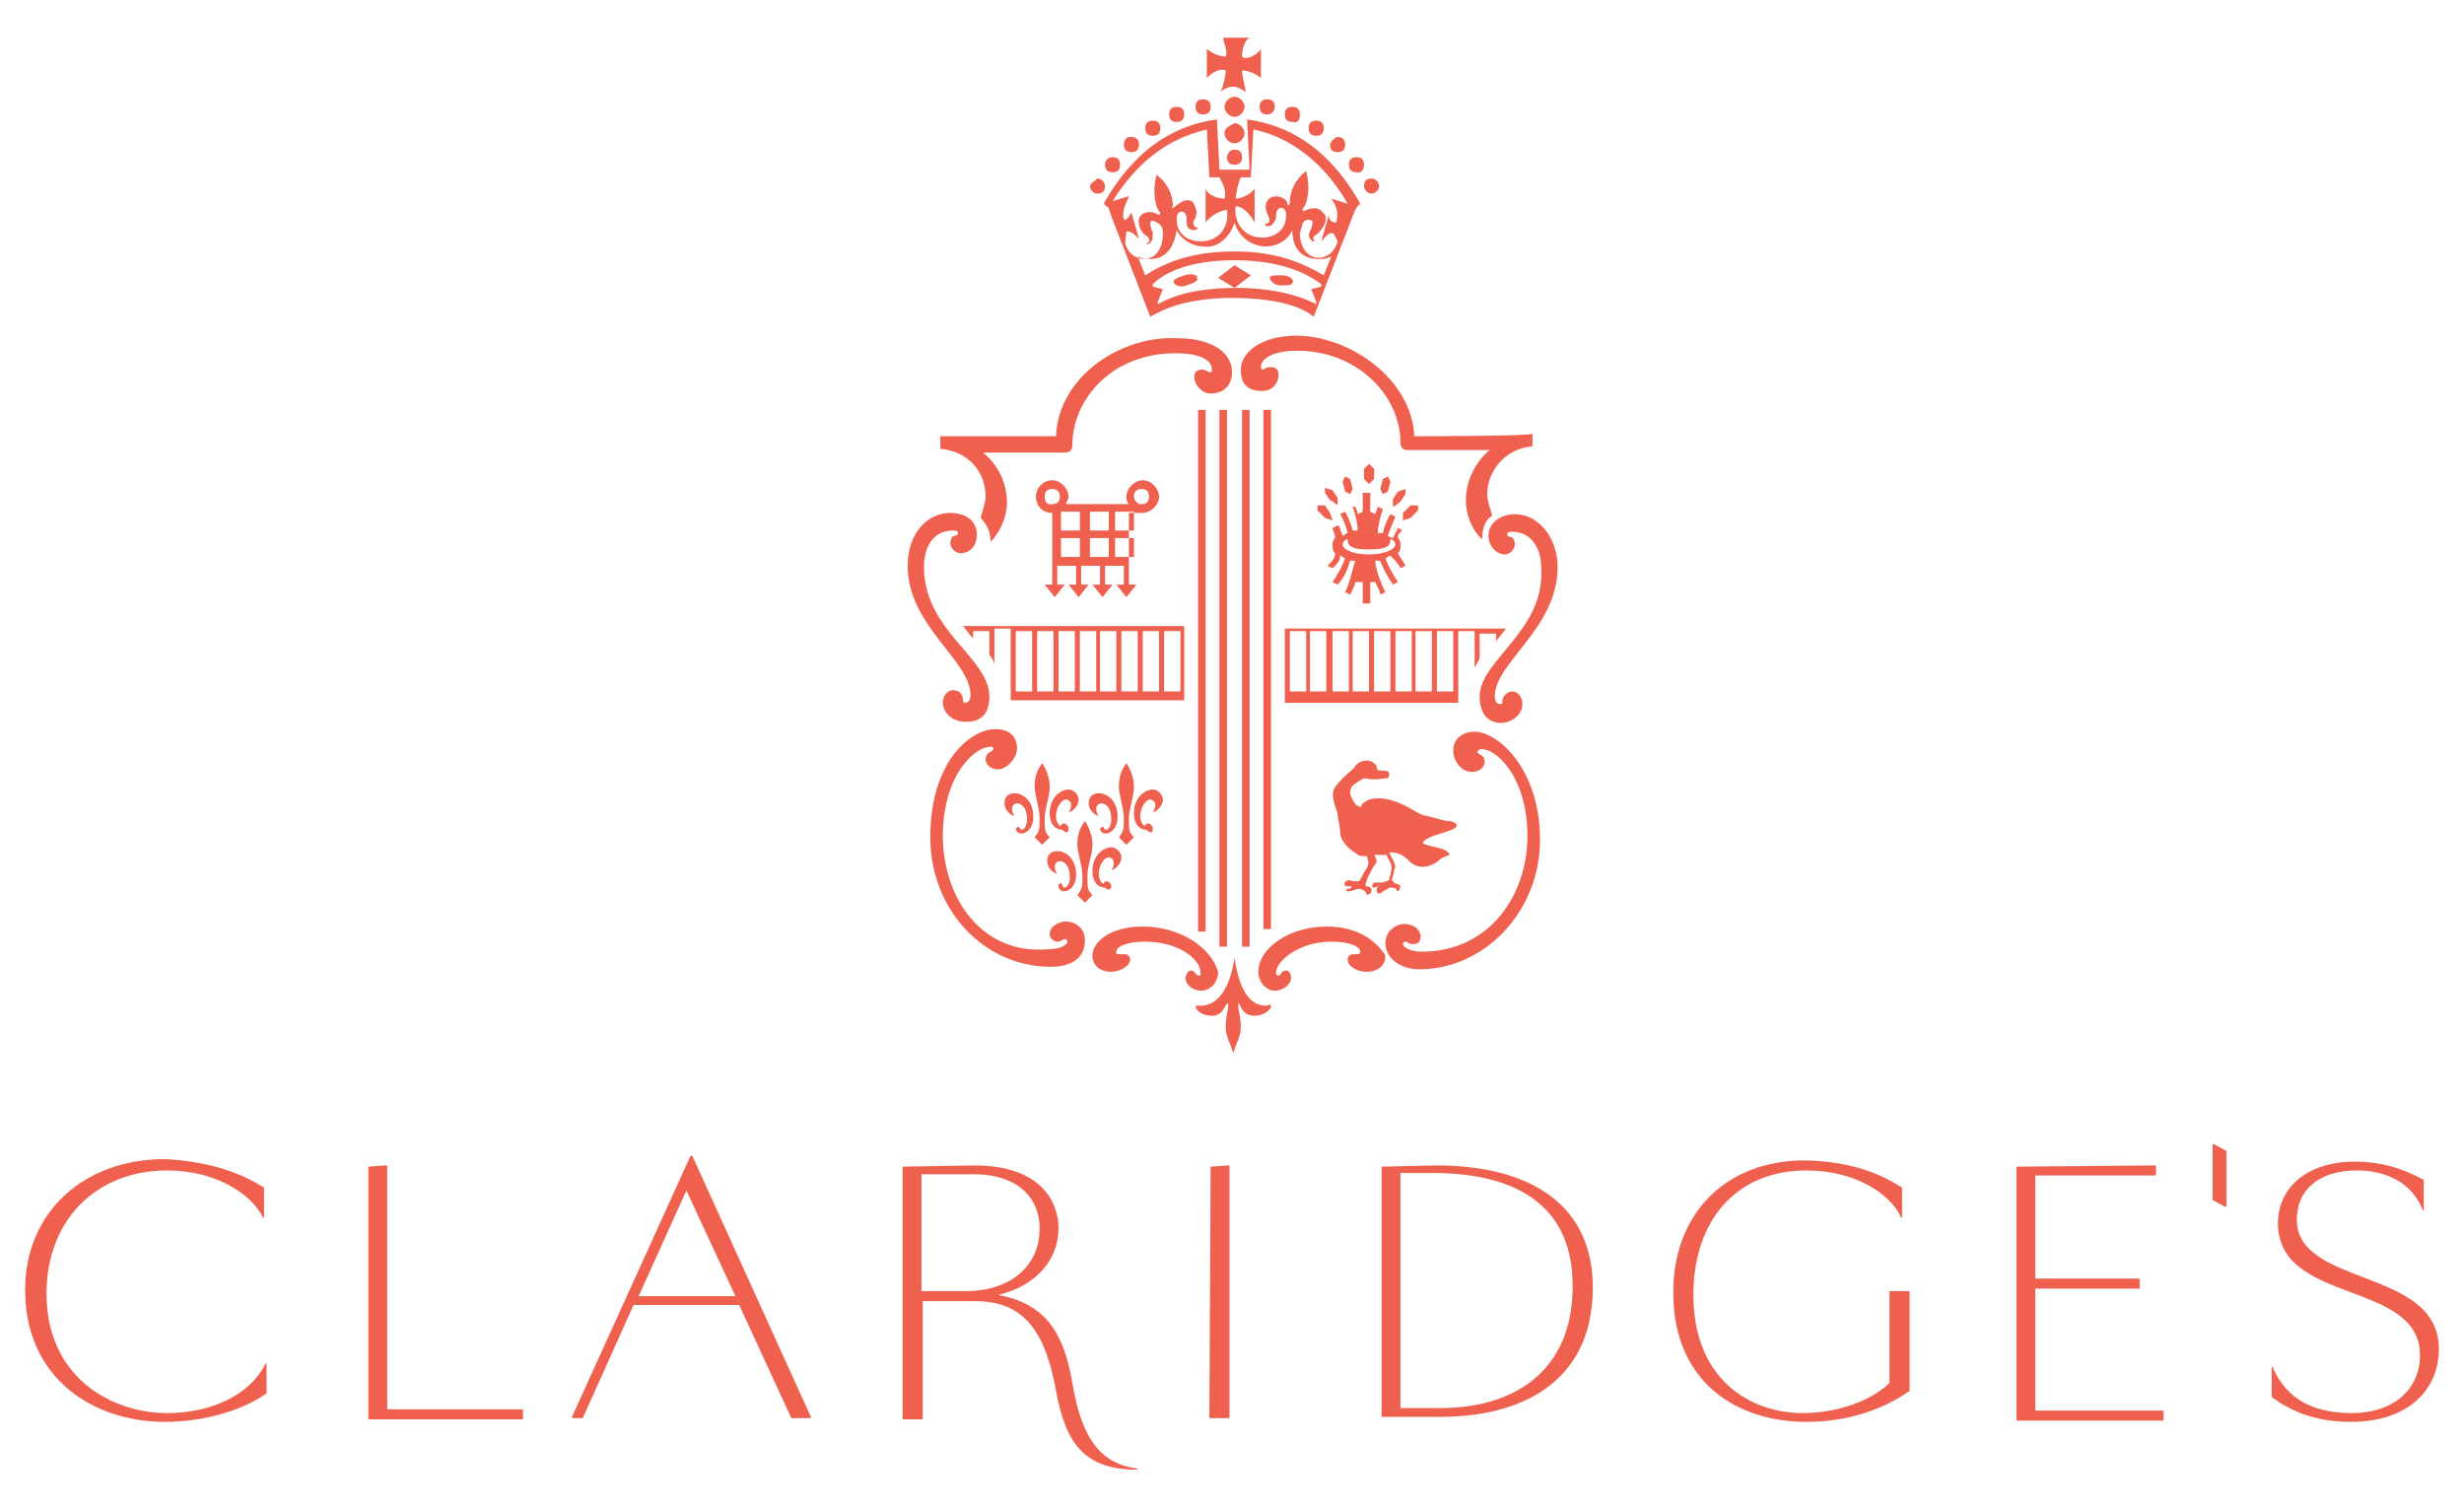
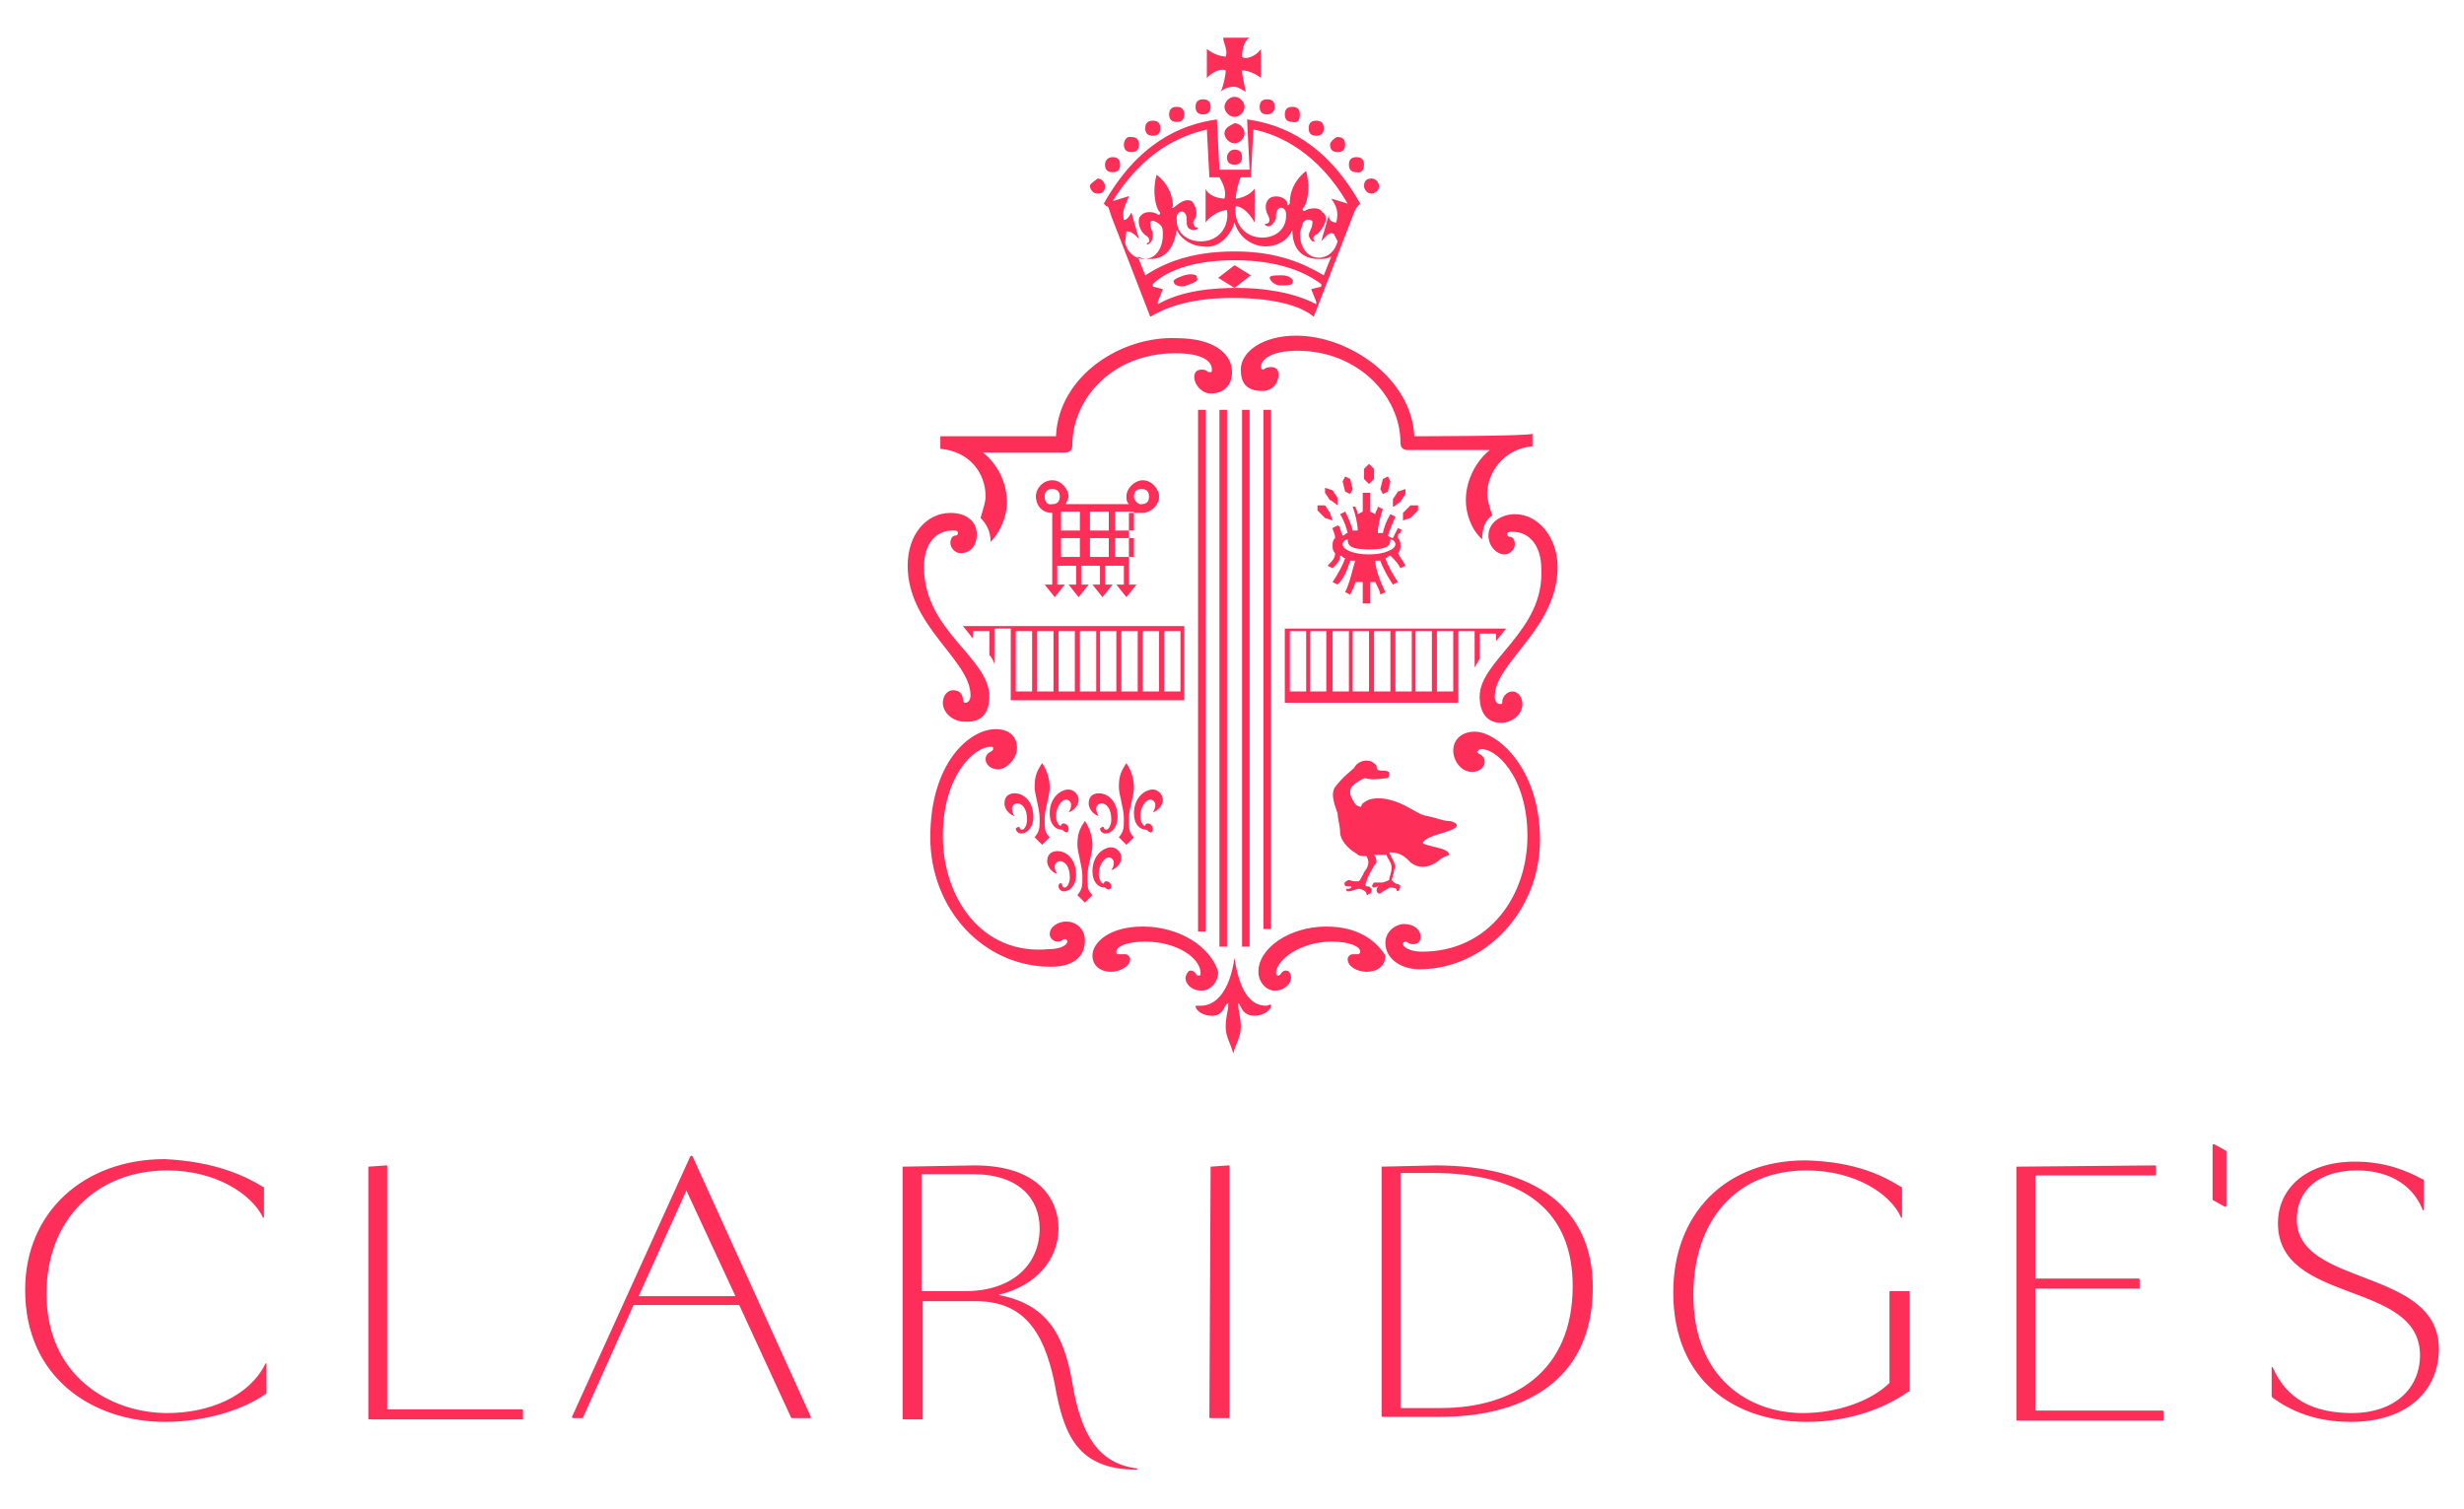
<svg xmlns="http://www.w3.org/2000/svg" version="1.1" id="Layer_1" x="0px" y="0px" viewBox="0 0 196 120" style="enable-background:new 0 0 196 120;" xml:space="preserve">
  <style type="text/css">
- 	.st0{fill:#EF604E;}
+ 	.st0{fill:#fd2e58;}
</style>
  <g>
    <path class="st0" d="M20.9,94.4c0.1,0,0.1,0.1,0.1,0.1v2.3c0,0.1-0.1,0.1-0.1,0c-0.9-1.8-3.7-3.7-7.6-3.7c-5.6,0-9.6,3.9-9.6,9.8   c0,6.6,5.1,9.5,9.6,9.5c3.3,0,6.5-1.3,7.8-3.9c0.1-0.1,0.1-0.1,0.1,0v2.2c0,0.2,0,0.2-0.1,0.2c-1.7,1.2-4.7,2.2-8,2.2   c-5.6,0-11.1-3.4-11.1-10.5c0-6.2,4.7-10.4,11.1-10.4C17.2,92.4,19.6,93.6,20.9,94.4 M29.3,92.8C29.3,92.7,29.3,92.7,29.3,92.8   l1.4-0.1c0.1,0,0.1,0,0.1,0.1v19.3h10.7c0,0,0.1,0,0.1,0.1v0.6c0,0.1,0,0.1-0.1,0.1H29.4c-0.1,0-0.1,0-0.1-0.1   C29.3,112.8,29.3,92.8,29.3,92.8z M58.8,103.8h-8.4l-4,8.9c0,0.1-0.1,0.1-0.1,0.1h-0.7c-0.1,0-0.1-0.1-0.1-0.1L54.9,92   c0.1-0.1,0.1-0.1,0.2,0l9.4,20.7c0,0.1,0,0.1-0.1,0.1H63c-0.1,0-0.1-0.1-0.1-0.1S58.8,103.8,58.8,103.8z M50.8,103.1h7.7l-3.9-8.4   C54.6,94.7,50.8,103.1,50.8,103.1z M71.8,92.8C71.8,92.7,71.8,92.7,71.8,92.8l5.7-0.1c5.3,0,6.7,2.9,6.7,5c0,2.5-1.8,4.6-4.8,5.3   c3.7,0.7,5.2,2.9,5.9,7c0.7,4.2,2.1,6.4,5.1,6.8c0.1,0,0.1,0.1,0,0.1c-4.7,0-5.8-2.8-6.5-6.8c-0.9-4.5-2.7-6.6-6.3-6.6h-4.2v9.3   c0,0.1,0,0.1-0.1,0.1h-1.4c-0.1,0-0.1,0-0.1-0.1C71.8,112.8,71.8,92.8,71.8,92.8z M73.3,93.4v9.3h3.5c3.6,0,5.9-2,5.9-5   c0-2.3-1.6-4.3-5.3-4.3H73.3z M96.3,92.8C96.3,92.7,96.3,92.7,96.3,92.8l1.4-0.1c0.1,0,0.1,0,0.1,0.1v19.9c0,0.1,0,0.1-0.1,0.1   h-1.4c-0.1,0-0.1,0-0.1-0.1L96.3,92.8L96.3,92.8z M109.9,92.8C109.9,92.7,110,92.7,109.9,92.8l4.3-0.1c7.9,0,12.5,3.4,12.5,9.7   c0,7.7-5.9,10.3-12.1,10.3H110c-0.1,0-0.1,0-0.1-0.1C109.9,112.6,109.9,92.8,109.9,92.8z M111.4,93.4V112h3.2   c5.8,0,10.5-2.9,10.5-9.7c0-5.9-3.8-9-11.2-9h-2.5V93.4z M151.2,94.4c0.1,0,0.1,0.1,0.1,0.1v2.3c0,0.1-0.1,0.1-0.1,0   c-0.8-1.8-3.6-3.7-7.5-3.7c-5.6,0-9,4-9,9.9c0,6.6,4.4,9.4,8.7,9.4c2.8,0,5.5-1,6.9-2.4v-7.2c0-0.1,0-0.1,0.1-0.1h1.4   c0.1,0,0.1,0,0.1,0.1v7.7c0,0.2,0,0.2-0.1,0.2c-1.7,1.2-4.5,2.4-8.1,2.4c-5.6,0-10.6-3.2-10.6-10.3c0-6.2,4.1-10.5,10.5-10.5   C147.7,92.4,149.9,93.6,151.2,94.4 M160.4,92.8C160.4,92.7,160.4,92.7,160.4,92.8l11-0.1c0,0,0.1,0,0.1,0.1v0.6   c0,0.1,0,0.1-0.1,0.1h-9.5v8.2h8.2c0,0,0.1,0,0.1,0.1v0.6c0,0.1,0,0.1-0.1,0.1h-8.2v9.7H172c0,0,0.1,0,0.1,0.1v0.6   c0,0.1,0,0.1-0.1,0.1h-11.5c-0.1,0-0.1,0-0.1-0.1V92.8z M177.1,95.9c0,0.1-0.1,0.1-0.1,0.1l-0.9-0.5c-0.1,0-0.1-0.1-0.1-0.2v-4.2   c0-0.1,0.1-0.1,0.1-0.1l0.9,0.5c0.1,0,0.1,0.1,0.1,0.2V95.9z M182.7,97c0,5.4,11.3,3.8,11.3,10.3c0,3.3-2.5,5.8-7,5.8   c-2.9,0-4.8-0.9-6.2-1.9c-0.1-0.1-0.1-0.1-0.1-0.2v-2.2c0-0.1,0.1-0.1,0.1,0c1.1,2.5,3.2,3.6,6.3,3.6c3.3,0,5.4-1.9,5.4-4.6   c0-6-11.3-4-11.3-10.5c0-2.8,2.3-4.9,6.1-4.9c2.4,0,4.1,0.7,5.4,1.4c0.1,0,0.1,0.1,0.1,0.1v2.3c0,0.1-0.1,0.1-0.1,0   c-0.9-2.2-3-3.1-5.2-3.1C184.4,93.1,182.7,94.7,182.7,97" />
    <path class="st0" d="M88.4,70.5c0-0.2-0.2-0.4-0.4-0.4c-0.2,0-0.2,0.2-0.2,0.2c-0.2,0-0.4-0.4-0.4-0.8c0-0.6,0.4-1.3,0.8-1.3   c0.2,0,0.4,0.2,0.4,0.4c0,0.4-0.2,0.6-0.2,0.6c0.2,0,0.8-0.4,0.8-1c0-0.4-0.4-0.8-0.8-0.8c-0.6,0-1.5,0.6-1.5,1.9   c0,0.8,0.4,1.3,1,1.3C88.2,70.9,88.4,70.7,88.4,70.5 M97.4,8.5c0,0.4,0.4,0.8,0.8,0.8c0.4,0,0.8-0.4,0.8-0.8c0-0.4-0.4-0.8-0.8-0.8   C97.8,7.7,97.4,8.1,97.4,8.5 M97.4,10.6c0,0.4,0.4,0.8,0.8,0.8c0.4,0,0.8-0.4,0.8-0.8s-0.4-0.8-0.8-0.8   C97.8,10,97.4,10.2,97.4,10.6 M97.6,12.5c0,0.4,0.2,0.6,0.6,0.6c0.4,0,0.6-0.2,0.6-0.6c0-0.4-0.2-0.6-0.6-0.6   C97.8,11.9,97.6,12.3,97.6,12.5 M95.1,8.5c0,0.4,0.2,0.6,0.6,0.6c0.4,0,0.6-0.2,0.6-0.6c0-0.4-0.2-0.6-0.6-0.6   C95.3,7.9,95.1,8.1,95.1,8.5 M93,9.1c0,0.4,0.2,0.6,0.6,0.6c0.4,0,0.6-0.2,0.6-0.6c0-0.4-0.2-0.6-0.6-0.6C93.2,8.5,93,8.7,93,9.1    M91.1,10.2c0,0.4,0.2,0.6,0.6,0.6c0.4,0,0.6-0.2,0.6-0.6c0-0.4-0.2-0.6-0.6-0.6C91.3,9.6,91.1,9.8,91.1,10.2 M89.4,11.5   c0,0.4,0.2,0.6,0.6,0.6c0.4,0,0.6-0.2,0.6-0.6s-0.2-0.6-0.6-0.6C89.6,10.8,89.4,11.2,89.4,11.5 M87.9,13.1c0,0.4,0.2,0.6,0.6,0.6   c0.4,0,0.6-0.2,0.6-0.6c0-0.4-0.2-0.6-0.6-0.6C88.2,12.5,87.9,12.7,87.9,13.1 M86.7,14.8c0,0.2,0.2,0.6,0.6,0.6   c0.4,0,0.6-0.2,0.6-0.6c0-0.2-0.2-0.6-0.6-0.6C87.1,14.4,86.7,14.6,86.7,14.8 M98.8,4.5c0-0.6,0.2-1.3,0.6-1.5h-2.1   c0,0.4,0.4,1,0.2,1.5c-0.4,0-1-0.2-1.5-0.6v2.3c0.4-0.4,1-0.8,1.5-0.6c0,0.4-0.2,1.3-0.4,1.7c0.2-0.2,0.6-0.4,1-0.4   c0.4,0,0.6,0.2,1,0.4C99,6.8,98.8,6,98.8,5.6c0.4,0,1,0.2,1.5,0.6V3.9C99.9,4.5,99,4.8,98.8,4.5 M89.6,18.4c0.4,0,0.6,0.2,1,0.6   L90,16.9c-0.2,0.4-0.4,0.6-0.6,0.6c-0.2-0.8,0.2-1.3,0.4-1.9l-1.3,0.4c2.5-4,5.4-5.2,7.5-5.7l0.2,3.8h0.8c0.2,0.4,0.6,1,0.4,1.7   c-0.4,0-1.3-0.2-1.5-0.8v2.7c0.4-0.6,1.3-1,1.7-1c0.2,1.3-0.6,2.5-2.1,2.5c-1,0-1.9-0.6-1.9-1.7v-0.2c0-0.4,0.4-0.6,0.6-0.4   c0.2,0.2,0.2,0.4,0.2,0.8c0,0.4,0.2,0.6,0.6,0.6c0.2,0,0.4-0.2,0.2-0.2c-0.2,0-0.4-0.4-0.2-0.6c0.4-0.6,0-1.3-0.2-1.5   c-0.4-0.2-0.8,0-1.3,0.4c-0.2,0.2-0.4,0.2-0.2,0c0-0.2,0-1.5-1.3-2.5c-0.4,1.5,0,2.7,0.2,2.9c0.2,0.2,0,0.4-0.2,0.2   c-0.4-0.2-1-0.2-1.3,0.2c-0.2,0.2-0.2,1,0.4,1.5c0.4,0.2,0.4,0.6,0.2,0.6c-0.2,0.2,0,0.2,0.2,0c0.2-0.2,0.2-0.4,0.2-0.8   c-0.2-0.4-0.2-0.6-0.2-0.8s0.4-0.2,0.8,0.2c0.2,0.2,0.2,0.4,0.2,0.8c0,0.8-0.4,1.9-1.5,1.9c-0.6,0-1.3-0.4-1.5-1.3L89.6,18.4   L89.6,18.4z M98.2,20.7c3.6,0,5.7,1,6.9,1.9v0.2l-0.8,0.2l0.4,1v0.2c-1.9-1-4.4-1.3-6.3-1.3c-1.9,0-4.4,0.2-6.3,1.3V24l0.4-1   l-0.8-0.2v-0.2C92.6,21.7,94.6,20.7,98.2,20.7 M98.2,17.7c0.4,1.3,1.5,1.9,2.5,1.9c0.8,0,1.7-0.4,2.1-1.3c0,1.3,0.6,2.3,2.1,2.3   c0.4,0,0.6,0,1-0.2l-0.6,1.5c-1.7-1-3.8-1.9-7.1-1.9c-3.6,0-5.7,1-7.1,1.9l-0.6-1.5c0.4,0.2,0.6,0.2,1,0.2c1.3,0,1.9-1,2.1-2.3   c0.4,0.8,1.3,1.3,2.1,1.3C96.7,19.8,97.8,19,98.2,17.7 M94.2,21.9c-0.6,0.2-1,0.4-0.8,0.6c0,0.2,0.6,0.4,1,0.2   c0.6-0.2,1-0.4,0.8-0.6C95.3,21.9,94.9,21.7,94.2,21.9 M98.2,21.1l-1.3,1l1.3,0.8l1.3-1L98.2,21.1z M95.9,32.6h-0.6v41.5h0.6   L95.9,32.6L95.9,32.6z M97.6,32.6H97v42.7h0.6V32.6z M100.5,73.9h0.6V32.6h-0.6V73.9z M98.8,75.3h0.6V32.6h-0.6V75.3z M80.4,55.7   h13.8v-5.9H76.6l0.8,1v-0.6h1.3v1.9c0.2,0.2,0.4,0.6,0.4,0.8V50h1.3C80.4,50,80.4,55.7,80.4,55.7z M92.6,50.2h1.3V55h-1.3V50.2z    M90.9,50.2h1.3V55h-1.3V50.2z M89.2,50.2h1.3V55h-1.3V50.2z M87.5,50.2h1.3V55h-1.3V50.2z M85.9,50.2h1.3V55h-1.3V50.2z    M84.2,50.2h1.3V55h-1.3V50.2z M82.5,50.2h1.3V55h-1.3V50.2z M80.8,50.2h1.3V55h-1.3V50.2z M98.2,76.2C98.2,76,98.2,76,98.2,76.2   c-0.4,2.7-1.5,3.8-2.7,3.8h-0.4c0,0.4,0.6,0.8,1.3,0.8c1,0,1-1,1.3-1V80c0,0.4-0.2,0.8-0.2,1.7c0,0.8,0.4,1.3,0.6,2.1   c0.2-0.8,0.6-1.3,0.6-2.1c0-0.8-0.2-1.3-0.2-1.7v-0.2c0.2,0,0.2,1,1.3,1c0.6,0,1.3-0.4,1.3-0.8c0-0.2-0.2,0-0.4,0   C99.5,80,98.6,78.9,98.2,76.2 M90.9,73.7c-2.7,0-4,1.3-4,2.3c0,0.8,0.6,1.3,1.5,1.3c0.6,0,1.5-0.4,1.5-1c0-0.2-0.2-0.4-0.4-0.4H89   c-0.2,0-0.2,0-0.2-0.2c0-0.4,0.8-0.8,2.3-0.8c2.5,0,4.4,1.3,4.4,2.5c0,0.2,0,0.2-0.2,0.2c-0.2,0-0.2-0.4-0.6-0.4   c-0.2,0-0.4,0.4-0.4,0.6c0,0.4,0.4,1,1.3,1c0.6,0,1.3-0.6,1.3-1.5C96.3,75.3,93.8,73.7,90.9,73.7 M84,34.7h-9.2v1   c2.3,0.2,3.6,1.9,3.6,3.8c0,0.4-0.2,1-0.4,1.7c0.4,0.4,0.8,1,0.8,1.9c0.8-0.8,1.3-2.1,1.3-3.1c0-1.7-0.8-3.1-1.9-4h6.5   c0.4,0,0.6-0.2,0.6-0.6c0-3.6,3.1-7.3,8.2-7.3c2.1,0,2.9,0.6,2.9,1.3c0,0.2,0,0.2-0.2,0.2c-0.2,0-0.2-0.2-0.6-0.2   c-0.4,0-0.6,0.2-0.6,0.6c0,0.6,0.6,1.3,1.3,1.3c1,0,1.7-0.6,1.7-1.7c0-1.5-1.5-2.7-4.4-2.7C89.2,26.7,84.2,29.9,84,34.7    M115.2,66.1c1.3-0.4,0.4-0.8,0-0.8c-0.4,0-0.8-0.2-1.7-0.4c-0.4,0-1.3-0.6-1.7-0.8c-0.4-0.2-1.3-0.6-2.1-0.6c-0.8,0-1,0.2-1.3,0.4   c-0.2,0.2,0,0.4-0.4,0.2c-0.2,0-0.6-0.8-0.6-1c0-0.2,0-0.4,0.2-0.6c0.2-0.2,0.8-0.6,1-0.6c0.6,0.2,1.5,0,1.7,0   c0.2,0,0.2-0.2,0.2-0.4c0-0.2-0.4-0.2-0.6-0.2c-0.4,0-0.4-0.2-0.4-0.4c-0.2-0.2-0.4-0.4-0.8-0.4s-0.8,0.2-1,0.6   c-0.2,0.2-0.8,0.6-1.5,1.5c-0.4,0.6,0,1.5,0.2,2.1c0,0.4,0.2,1,0.2,1.5c0,0.6,0.6,1.3,1.3,1.7c0.2,0.2,0.4,0.2,0.8,0.2   c0.2,0.4,0.2,0.6,0,1c-0.2,0.2-0.4,0.8-0.6,1h-0.4c-0.2,0-0.4-0.2-0.6,0c-0.2,0-0.2,0.4,0,0.4h0.4c0,0.2-0.2,0.2-0.4,0.2   c0,0.2,0,0.2,0.2,0.2c0.2,0,0.6-0.2,0.8-0.2s0.6,0.2,0.6,0.4c0,0,0,0.2,0.2,0c0.2,0,0.2-0.2,0.2-0.4c-0.2-0.2-0.2-0.2-0.4-0.2   c-0.2-0.2,0-0.2,0-0.4s0.6-1.3,0.8-1.5c0,0,0-0.4-0.2-0.6h1c0,0.2,0.4,0.6,0.4,1s-0.2,0.8-0.2,1c0,0-0.4,0.2-0.6,0.2h-0.6   c-0.2,0.2-0.2,0.4,0,0.4c0.2,0,0.4-0.2,0.4-0.2s-0.2,0.2-0.2,0.4c0,0.2,0.2,0.4,0.4,0.2c0.2-0.2,0.4-0.2,0.6-0.4   c0.2,0,0.6,0,0.6,0.2c0,0.2,0.2,0,0.2,0s0.2-0.4,0-0.4c-0.2-0.2-0.2,0-0.4-0.2l-0.2-0.2c0,0,0.2-0.6,0.2-0.8c0.2-0.4,0-0.4,0-0.6   l-0.4-0.8c0.4,0,1,0,1.7,0.8c1,0.8,2.1,0,2.3-0.2c0.2-0.2,0.8-0.4,0.8-0.4s0-0.2-0.4-0.4c-0.4-0.2-1.9-0.4-1.7-0.6   C113.5,66.5,114.8,66.3,115.2,66.1 M90.9,40.8c0.6,0,1.3-0.6,1.3-1.3c0-0.6-0.6-1.3-1.3-1.3c-0.6,0-1.3,0.6-1.3,1.3   c0,0.2,0,0.4,0.2,0.6h-5c0-0.2,0.2-0.4,0.2-0.6c0-0.6-0.6-1.3-1.3-1.3s-1.3,0.6-1.3,1.3c0,0.6,0.4,1.3,1.3,1.3v5.7h-0.6l0.8,1   l0.8-1h-0.6V45h1.5v1.5H85l0.8,1l0.8-1h-0.6V45h1.5v1.5h-0.6l0.8,1l0.8-1h-0.6V45h1.5v1.5h-0.6l0.8,1l0.8-1h-0.6v-5.7H90.9z    M83.1,39.5c0-0.4,0.2-0.6,0.6-0.6c0.4,0,0.6,0.2,0.6,0.6c0,0.4-0.2,0.6-0.6,0.6C83.3,40.2,83.1,39.9,83.1,39.5 M85.9,44.3h-1.5   v-1.5h1.5V44.3z M85.9,42.2h-1.5v-1.5h1.5V42.2z M88.2,44.3h-1.5v-1.5h1.5V44.3z M88.2,42.2h-1.5v-1.5h1.5V42.2z M90.2,39.5   c0-0.4,0.2-0.6,0.6-0.6c0.4,0,0.6,0.2,0.6,0.6c0,0.4-0.2,0.6-0.6,0.6C90.7,40.2,90.2,39.9,90.2,39.5 M90.2,44.3h-1.5v-1.5h1.5V44.3   z M90.2,42.2h-1.5v-1.5h1.5V42.2z M75,66.5c0-4.8,2.5-7.1,3.8-7.1c0.2,0,0.2,0,0.2,0.2c0,0.2-0.6,0.2-0.6,0.8c0,0.4,0.4,0.8,1,0.8   s1.5-0.8,1.5-1.7s-0.6-1.5-1.7-1.5c-2.1,0-5.2,2.7-5.2,8.6c0,5.7,4.2,10.3,9.6,10.3c1.5,0,2.7-0.6,2.7-2.1c0-1-0.8-1.5-1.5-1.5   c-0.6,0-1.3,0.4-1.3,1c0,0.4,0.4,0.6,0.6,0.6c0.4,0,0.4-0.2,0.6-0.2c0,0,0.2,0,0.2,0.2s-0.4,0.6-1.5,0.6C78.1,76,75,71.4,75,66.5    M112.2,40.2l-0.6,0.6v0.6l0.6-0.2l0.6-0.6v-0.4H112.2z M111.4,39.9l0.4-0.6v-0.4l-0.6,0.2l-0.4,0.6v0.6   C110.8,40.4,111.4,39.9,111.4,39.9z M110.4,39.1l0.2-0.8l-0.2-0.4l-0.4,0.2l-0.2,0.8l0.2,0.4L110.4,39.1z M105.8,40.8l-0.4-0.6   h-0.6v0.4l0.6,0.6l0.6,0.2C106,41.4,105.8,40.8,105.8,40.8z M106.4,40.2v-0.6l-0.4-0.6l-0.6-0.2v0.4l0.4,0.6   C105.8,39.7,106.4,40.2,106.4,40.2z M107.4,39.3l0.2-0.4l-0.2-0.8l-0.4-0.2l-0.2,0.4l0.2,0.8L107.4,39.3z M108.9,38.5l0.4-0.4v-0.8   l-0.4-0.4l-0.4,0.4v0.8L108.9,38.5z M111.4,45.2l0.4-0.2c-0.2-0.4-0.4-0.6-0.6-1c0.2-0.2,0.2-0.4,0.2-0.6c0-0.2,0-0.4-0.2-0.6   c0-0.2,0-0.4,0.2-0.4c0-0.2,0-0.2,0.2-0.2l-0.4-0.2l-0.4,0.8c0,0-0.2,0-0.4-0.2c0.2-0.6,0.6-1.5,0.6-1.5l-0.4-0.2   c0,0-0.4,0.6-0.6,1.5h-0.4c0-0.6,0.2-1.3,0.4-1.9l-0.4-0.2c0,0.2-0.2,0.4-0.2,0.6l-0.4-0.2v-1.5h-0.6v1.5l-0.4,0.2   c0-0.2-0.2-0.6-0.2-0.6h-0.2c0.2,0.6,0.4,1.3,0.4,1.9h-0.4c-0.2-0.8-0.6-1.5-0.6-1.5l-0.4,0.2c0,0,0.4,0.6,0.6,1.5   c-0.2,0-0.2,0.2-0.4,0.2c-0.2-0.4-0.2-0.8-0.4-0.8l-0.4,0.2c0,0.2,0.2,0.4,0.2,0.8c-0.2,0.2-0.2,0.4-0.2,0.6c0,0.2,0,0.4,0.2,0.6   c0,0.4-0.2,0.6-0.6,1l0.4,0.2c0.4-0.4,0.6-0.6,0.6-1c0.2,0,0.2,0.2,0.4,0.2c-0.2,0.6-0.6,1.3-1,1.9l0.4,0.2c0.6-0.6,0.8-1.3,1-1.9   h0.4c-0.2,0.6-0.4,1.7-0.8,2.5l0.4,0.2c0.2-0.4,0.4-0.8,0.4-1h0.6v1.7h0.6v-1.7h0.4c0.2,0.4,0.4,0.8,0.4,1l0.4-0.2   c-0.4-0.8-0.8-1.9-0.8-2.5h0.4c0.2,0.6,0.6,1.3,1,1.9l0.4-0.2c-0.4-0.6-0.8-1.3-1-1.9c0.2,0,0.2-0.2,0.4-0.2   C111,44.6,111.2,44.8,111.4,45.2 M108.9,44.1c-1.3,0-2.1-0.4-2.1-0.8c0-0.2,0.2-0.4,0.4-0.4c0,0.6,0.4,0.8,1.7,0.8   c1.3,0,1.7-0.2,1.7-0.8c0.2,0,0.4,0.2,0.4,0.4C111,43.7,110.1,44.1,108.9,44.1 M78.7,55.4c0-3.1-5.2-5.2-5.2-10.3   c0-1.7,0.8-2.9,2.3-2.9c0.2,0,0.4,0,0.4,0.2c0,0,0,0.2-0.2,0.2c-0.2,0-0.4,0.2-0.4,0.6c0,0.4,0.4,0.8,0.8,0.8   c0.8,0,1.3-0.6,1.3-1.5c0-1-0.8-1.7-2.1-1.7c-1.9,0-3.4,1.7-3.4,4.2c0,4.8,5,7.5,5,10.3c0,0.4-0.2,0.6-0.4,0.6   c-0.2,0-0.2-0.2-0.2-0.2c0-0.4-0.2-0.8-0.8-0.8c-0.4,0-0.8,0.4-0.8,1c0,0.8,0.8,1.5,1.7,1.5C78.1,57.5,78.7,56.7,78.7,55.4    M84.2,70.5c0,0.2,0.2,0.4,0.4,0.4c0.6,0,1-0.6,1-1.3c0-1.3-0.8-1.9-1.5-1.9c-0.4,0-0.8,0.2-0.8,0.8c0,0.6,0.6,1,0.8,1   c0,0-0.2-0.2-0.2-0.6c0-0.2,0.2-0.4,0.4-0.4c0.4,0,0.8,0.4,0.8,1.3c0,0.4-0.2,0.8-0.4,0.8c-0.2,0-0.2-0.2-0.2-0.2   C84.4,70.1,84.2,70.3,84.2,70.5 M86.3,71.8l0.6-0.6c-0.4-0.4-0.4-0.6-0.4-1.5s0.4-1.7,0.4-2.5c0-0.6-0.2-1.3-0.6-1.9   c-0.4,0.6-0.6,1-0.6,1.9c0,0.6,0.4,1.7,0.4,2.5c0,0.8,0,1-0.4,1.5L86.3,71.8z M85,65.9c0-0.2-0.2-0.4-0.4-0.4   c-0.2,0-0.2,0.2-0.2,0.2c-0.2,0-0.4-0.4-0.4-0.8c0-0.6,0.4-1.3,0.8-1.3c0.2,0,0.4,0.2,0.4,0.4c0,0.4-0.2,0.6-0.2,0.6   c0.2,0,0.8-0.4,0.8-1c0-0.4-0.4-0.8-0.8-0.8c-0.6,0-1.5,0.6-1.5,1.9c0,0.8,0.4,1.3,1,1.3C84.8,66.3,85,66.3,85,65.9 M80.8,65.9   c0,0.2,0.2,0.4,0.4,0.4c0.6,0,1-0.6,1-1.3c0-1.3-0.8-1.9-1.5-1.9c-0.4,0-0.8,0.2-0.8,0.8s0.6,1,0.8,1c0,0-0.2-0.2-0.2-0.6   c0-0.2,0.2-0.4,0.4-0.4c0.4,0,0.8,0.4,0.8,1.3c0,0.4-0.2,0.8-0.4,0.8c-0.2,0-0.2-0.2-0.2-0.2C81,65.7,80.8,65.9,80.8,65.9    M82.9,67.2l0.6-0.6c-0.4-0.4-0.4-0.6-0.4-1.5c0-0.8,0.4-1.7,0.4-2.5c0-0.6-0.2-1.3-0.6-1.9c-0.4,0.6-0.6,1-0.6,1.9   c0,0.6,0.4,1.7,0.4,2.5s0,1-0.4,1.5L82.9,67.2z M91.7,65.9c0-0.2-0.2-0.4-0.4-0.4s-0.2,0.2-0.2,0.2c-0.2,0-0.4-0.4-0.4-0.8   c0-0.6,0.4-1.3,0.8-1.3c0.2,0,0.4,0.2,0.4,0.4c0,0.4-0.2,0.6-0.2,0.6c0.2,0,0.8-0.4,0.8-1c0-0.4-0.4-0.8-0.8-0.8   c-0.6,0-1.5,0.6-1.5,1.9c0,0.8,0.4,1.3,1,1.3C91.5,66.3,91.7,66.3,91.7,65.9 M87.5,65.9c0,0.2,0.2,0.4,0.4,0.4c0.6,0,1-0.6,1-1.3   c0-1.3-0.8-1.9-1.5-1.9c-0.4,0-0.8,0.2-0.8,0.8s0.6,1,0.8,1c0,0-0.2-0.2-0.2-0.6c0-0.2,0.2-0.4,0.4-0.4c0.4,0,0.8,0.4,0.8,1.3   c0,0.4-0.2,0.8-0.4,0.8c-0.2,0-0.2-0.2-0.2-0.2C87.7,65.7,87.5,65.9,87.5,65.9 M89.6,67.2l0.6-0.6c-0.4-0.4-0.4-0.6-0.4-1.5   c0-0.8,0.4-1.7,0.4-2.5c0-0.6-0.2-1.3-0.6-1.9c-0.4,0.6-0.6,1-0.6,1.9c0,0.6,0.4,1.7,0.4,2.5s0,1-0.4,1.5L89.6,67.2z M103.9,55   h-1.3v-4.8h1.3V55z M105.5,55h-1.3v-4.8h1.3V55z M107.2,55H106v-4.8h1.3V55z M108.9,55h-1.3v-4.8h1.3V55z M110.6,55h-1.3v-4.8h1.3   V55z M112.2,55H111v-4.8h1.3V55z M113.9,55h-1.3v-4.8h1.3V55z M115.6,55h-1.3v-4.8h1.3V55z M105.5,73.7c-2.9,0-5.4,1.7-5.4,3.6   c0,0.8,0.6,1.5,1.3,1.5c0.8,0,1.3-0.6,1.3-1c0-0.4-0.2-0.6-0.4-0.6c-0.4,0-0.4,0.4-0.6,0.4c0,0-0.2,0-0.2-0.2c0-1,1.9-2.5,4.4-2.5   c1.5,0,2.3,0.4,2.3,0.8c0,0,0,0.2-0.2,0.2h-0.4c-0.2,0-0.4,0.2-0.4,0.4c0,0.6,0.8,1,1.5,1c0.8,0,1.5-0.4,1.5-1.3   C109.5,74.9,108.1,73.7,105.5,73.7 M112.5,34.7c-0.2-4.6-5.2-8-9.4-8c-2.7,0-4.4,1.3-4.4,2.7c0,1,0.4,1.7,1.7,1.7   c0.8,0,1.3-0.6,1.3-1.3c0-0.4-0.2-0.6-0.6-0.6c-0.4,0-0.6,0.2-0.6,0.2s-0.2,0-0.2-0.2c0-0.6,0.8-1.3,2.9-1.3c4.8,0,8.2,3.6,8.2,7.3   c0,0.4,0.2,0.6,0.6,0.6h6.5c-1,0.8-1.9,2.3-1.9,4c0,1,0.4,2.3,1.3,3.1c0-0.8,0.2-1.5,0.8-1.9c-0.2-0.6-0.4-1.3-0.4-1.7   c0-1.7,1.3-3.6,3.6-3.8v-1C121.7,34.7,112.5,34.7,112.5,34.7z M121.5,66.5c0,4.8-3.1,9.2-8.4,9.2c-1,0-1.5-0.4-1.5-0.6   c0,0,0-0.2,0.2-0.2c0.2,0,0.2,0.2,0.6,0.2c0.4,0,0.6-0.2,0.6-0.6c0-0.6-0.6-1-1.3-1s-1.5,0.6-1.5,1.5c0,1.3,1.3,2.1,2.7,2.1   c5.2,0,9.6-4.6,9.6-10.3c0-5.7-3.4-8.6-5.2-8.6c-1,0-1.7,0.6-1.7,1.5c0,0.8,0.6,1.7,1.5,1.7c0.6,0,1-0.4,1-0.8   c0-0.6-0.6-0.6-0.6-0.8l0.2-0.2C118.9,59.4,121.5,61.7,121.5,66.5 M97,13.5l-0.2-4c-2.9,0.4-6.3,1.9-9,6.7l0.2,0.2   c0.2,0,0.2,0.2,0.4,0.8l3.1,8c1-0.6,2.9-1.5,6.5-1.5c3.8,0,5.7,0.8,6.5,1.5l3.1-8c0.2-0.6,0.4-0.8,0.4-0.8l0.2-0.2   c-2.7-4.8-6.1-6.3-9-6.7l0.2,4H97L97,13.5z M101.4,8.5c0-0.4-0.2-0.6-0.6-0.6c-0.4,0-0.6,0.2-0.6,0.6c0,0.4,0.2,0.6,0.6,0.6   C101.1,9.1,101.4,8.9,101.4,8.5 M103.4,9.1c0-0.4-0.2-0.6-0.6-0.6c-0.4,0-0.6,0.2-0.6,0.6c0,0.4,0.2,0.6,0.6,0.6   C103.2,9.8,103.4,9.6,103.4,9.1 M105.3,10.2c0-0.4-0.2-0.6-0.6-0.6c-0.4,0-0.6,0.2-0.6,0.6c0,0.4,0.2,0.6,0.6,0.6   C105.1,10.8,105.3,10.6,105.3,10.2 M107,11.5c0-0.4-0.2-0.6-0.6-0.6c-0.2,0-0.6,0.4-0.6,0.6c0,0.4,0.2,0.6,0.6,0.6   C106.8,12.1,107,11.9,107,11.5 M108.5,13.1c0-0.4-0.2-0.6-0.6-0.6c-0.4,0-0.6,0.2-0.6,0.6c0,0.4,0.2,0.6,0.6,0.6   C108.3,13.8,108.5,13.5,108.5,13.1 M109.7,14.8c0-0.2-0.2-0.6-0.6-0.6c-0.4,0-0.6,0.2-0.6,0.6c0,0.2,0.2,0.6,0.6,0.6   C109.3,15.4,109.7,15.2,109.7,14.8 M106.4,19.2c-0.2,0.8-0.8,1.3-1.5,1.3c-1,0-1.5-1-1.5-1.9c0-0.2,0.2-0.6,0.2-0.8   c0.2-0.4,0.6-0.4,0.8-0.2c0,0.2,0,0.4-0.2,0.8c-0.2,0.4,0,0.6,0.2,0.8h0.2c-0.2-0.2-0.2-0.4,0.2-0.6c0.8-0.8,0.8-1.5,0.4-1.7   c-0.2-0.4-0.8-0.4-1.3-0.2c-0.2,0.2-0.4,0-0.2-0.2c0.2-0.2,0.6-1.3,0.2-2.9c-1.3,1-1.3,2.3-1.3,2.5c0,0.2-0.2,0.4-0.2,0   c-0.2-0.4-0.8-0.6-1.3-0.4c-0.4,0.2-0.6,0.8-0.2,1.5c0.2,0.4,0,0.6-0.2,0.6s0,0.2,0.2,0.2c0.2,0,0.4-0.2,0.6-0.6   c0-0.4,0-0.6,0.2-0.8s0.6,0,0.6,0.4v0.2c0,1-0.8,1.7-1.9,1.7c-1.5,0-2.3-1.3-2.1-2.5c0.4,0,1,0.4,1.5,1.3V15   c-0.4,0.6-1.3,0.8-1.5,0.8c0-0.4,0.2-1.3,0.4-1.7h0.8l0.2-3.8c2.1,0.4,5.2,1.9,7.5,5.9l-1.3-0.4c0.4,0.6,0.6,1,0.4,1.9   c-0.4,0-0.6-0.2-0.6-0.6l-0.6,2.1c0.4-0.4,0.6-0.8,1-0.6L106.4,19.2z M102,21.9c-0.6,0-1,0-1,0.2c0,0.2,0.4,0.6,0.8,0.6   c0.6,0,1,0,1-0.2C103,22.3,102.6,21.9,102,21.9 M116,50.2h1.3v2.9c0.2-0.4,0.4-0.6,0.4-0.8v-1.9h1.3V51l0.8-1h-17.6v5.9H116   C116,55.9,116,50.2,116,50.2z M117.7,55.4c0,1.3,0.6,2.1,1.7,2.1c0.8,0,1.7-0.6,1.7-1.5c0-0.6-0.4-1-0.8-1s-0.8,0.4-0.8,0.8   c0,0.2,0,0.2-0.2,0.2c-0.2,0-0.4-0.2-0.4-0.6c0-2.7,5-5.4,5-10.3c0-2.3-1.5-4.2-3.4-4.2c-1,0-2.1,0.6-2.1,1.7   c0,0.8,0.6,1.5,1.3,1.5c0.4,0,0.8-0.4,0.8-0.8c0-0.4-0.2-0.6-0.4-0.6c-0.2,0-0.2-0.2-0.2-0.2c0-0.2,0.2-0.2,0.4-0.2   c1.5,0,2.3,1.3,2.3,2.9C122.9,50.2,117.7,52.5,117.7,55.4" />
  </g>
</svg>
